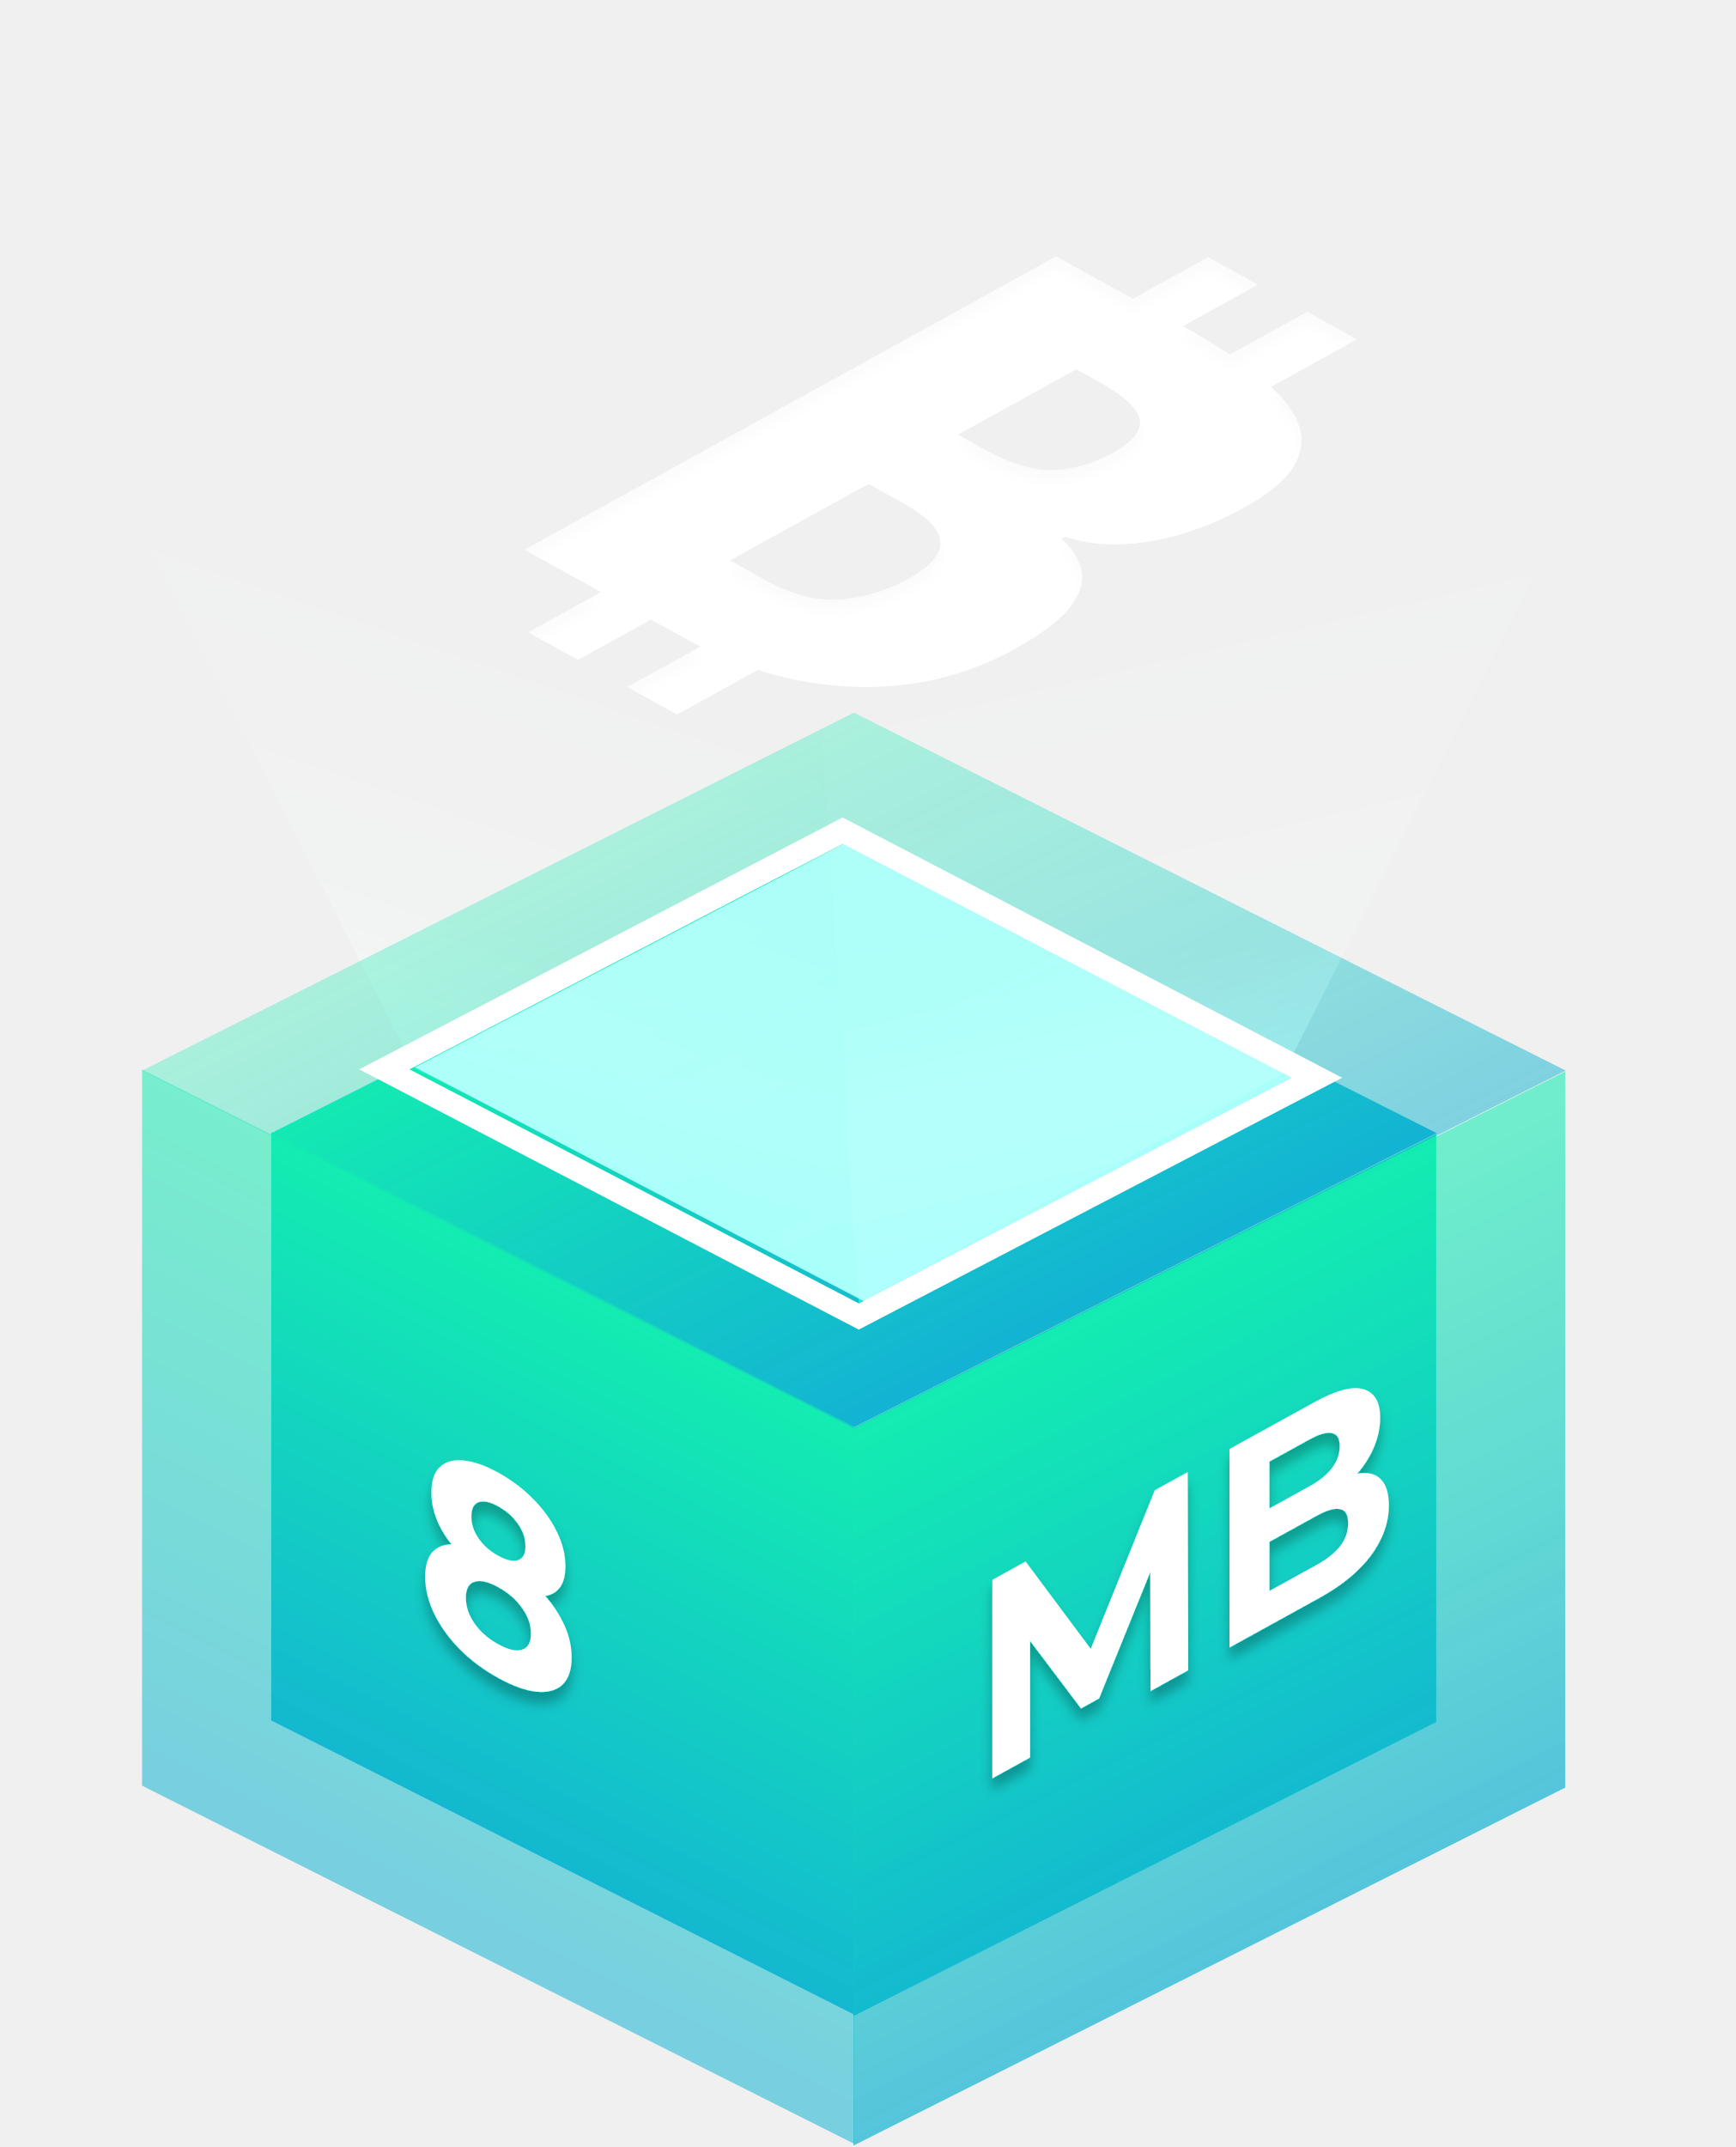
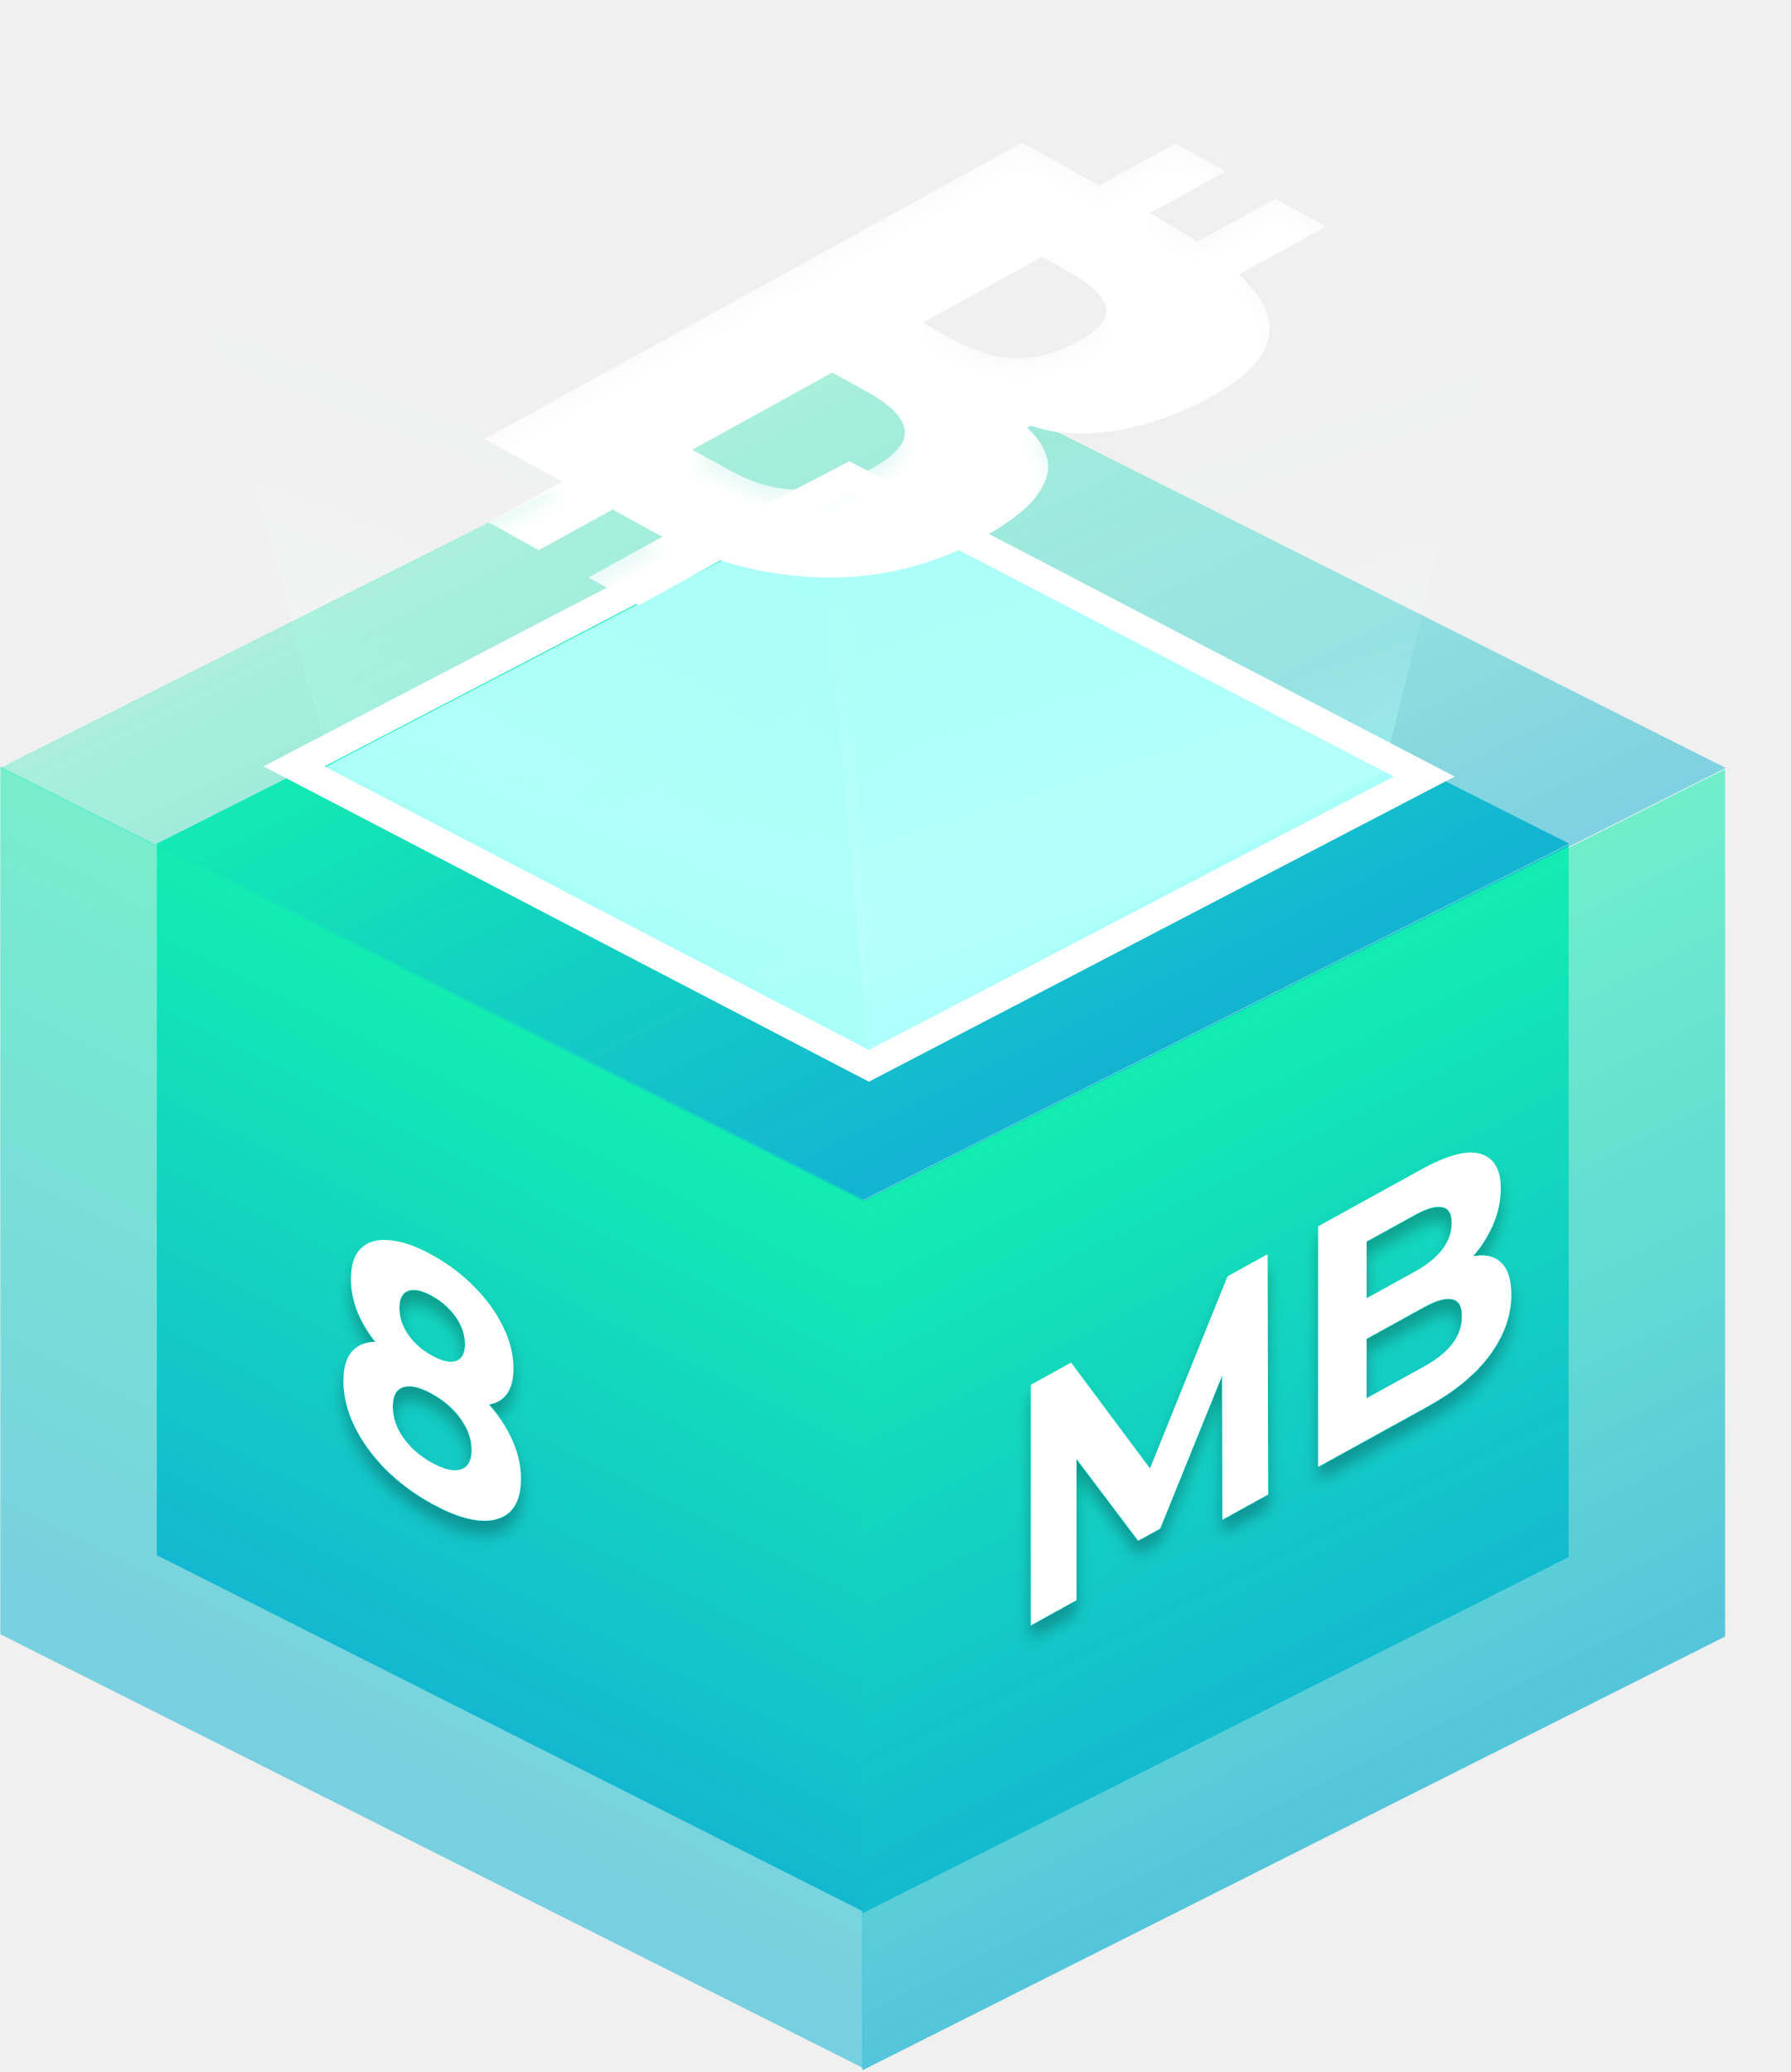
- <svg xmlns="http://www.w3.org/2000/svg" width="612" height="757" viewBox="0 0 612 757" fill="none">
-   <rect width="230.186" height="230.186" transform="matrix(0.892836 -0.450382 0.892836 0.450382 95.6484 399.528)" fill="url(#paint0_linear_148_2066)" />
-   <rect width="230.186" height="207.343" transform="matrix(0.892836 0.450382 0 1 95.6484 399.254)" fill="url(#paint1_linear_148_2066)" />
-   <rect width="230.186" height="207.343" transform="matrix(0.892836 -0.450382 0 1 301.023 503.473)" fill="url(#paint2_linear_148_2066)" />
+ <svg xmlns="http://www.w3.org/2000/svg" width="521" height="603" viewBox="0 0 521 603" fill="none">
+   <rect width="230.186" height="230.186" transform="matrix(0.892836 -0.450382 0.892836 0.450382 45.6484 245.528)" fill="url(#paint0_linear_154_48)" />
+   <rect width="230.186" height="207.343" transform="matrix(0.892836 0.450382 0 1 45.6484 245.254)" fill="url(#paint1_linear_154_48)" />
+   <rect width="230.186" height="207.343" transform="matrix(0.892836 -0.450382 0 1 251.023 349.473)" fill="url(#paint2_linear_154_48)" />
  <g style="mix-blend-mode:screen">
-     <path d="M0 89.993L281.235 155.113L302.869 453.357L146.311 376.89L0 89.993Z" fill="url(#paint3_linear_148_2066)" />
+     <path d="M55.5 73.499L244.5 108.5L252.871 301.547L96.312 222.888L55.5 73.499Z" fill="url(#paint3_linear_154_48)" />
  </g>
-   <rect width="281.008" height="281.008" transform="matrix(0.893435 -0.449193 0.893435 0.449193 50.1016 377.487)" fill="url(#paint4_linear_148_2066)" />
-   <rect width="281.008" height="252.453" transform="matrix(0.893435 0.449193 0 1 50.1016 377.154)" fill="url(#paint5_linear_148_2066)" />
-   <rect width="281.008" height="252.453" transform="matrix(0.893435 -0.449193 0 1 300.992 504.047)" fill="url(#paint6_linear_148_2066)" />
-   <rect x="8.869" width="182.23" height="188.652" transform="matrix(0.886918 -0.461928 0.886918 0.461928 127.69 381.135)" stroke="white" stroke-width="10" />
+   <rect width="281.008" height="281.008" transform="matrix(0.893435 -0.449193 0.893435 0.449193 0.101562 223.487)" fill="url(#paint4_linear_154_48)" />
+   <rect width="281.008" height="252.453" transform="matrix(0.893435 0.449193 0 1 0.101562 223.154)" fill="url(#paint5_linear_154_48)" />
+   <rect width="281.008" height="252.453" transform="matrix(0.893435 -0.449193 0 1 250.992 350.047)" fill="url(#paint6_linear_154_48)" />
+   <rect x="8.869" width="182.23" height="188.652" transform="matrix(0.886918 -0.461928 0.886918 0.461928 77.6904 227.135)" stroke="white" stroke-width="10" />
  <g style="mix-blend-mode:screen">
-     <rect width="174.182" height="179.025" transform="matrix(0.886918 -0.461928 0.886918 0.461928 146.367 376.316)" fill="#A2FFE5" />
+     <rect width="178.105" height="179.025" transform="matrix(0.886918 -0.461928 0.886918 0.461928 92.8906 224.128)" fill="#A2FFE5" />
  </g>
-   <g filter="url(#filter0_d_148_2066)">
-     <path d="M175.692 591.593C170.554 588.759 166.059 585.413 162.207 581.555C158.354 577.63 155.347 573.472 153.187 569.081C151.028 564.623 149.948 560.227 149.948 555.894C149.948 551.56 150.998 548.473 153.1 546.632C155.26 544.757 158.266 544.115 162.119 544.707C165.972 545.232 170.496 546.927 175.692 549.793C180.945 552.69 185.499 556.002 189.352 559.727C193.263 563.417 196.269 567.375 198.371 571.601C200.531 575.792 201.611 580.055 201.611 584.388C201.611 588.721 200.531 591.926 198.371 594.001C196.211 596.01 193.175 596.836 189.264 596.478C185.411 596.087 180.887 594.458 175.692 591.593ZM175.692 579.693C179.253 581.657 182.055 582.302 184.098 581.629C186.199 580.988 187.25 579.101 187.25 575.968C187.25 572.834 186.199 569.821 184.098 566.929C182.055 564.002 179.253 561.557 175.692 559.593C172.189 557.661 169.416 557.031 167.373 557.705C165.33 558.311 164.308 560.181 164.308 563.314C164.308 566.448 165.33 569.478 167.373 572.405C169.416 575.331 172.189 577.761 175.692 579.693ZM175.692 557.993C170.963 555.385 166.818 552.365 163.257 548.935C159.755 545.536 157.011 541.89 155.026 537.995C153.1 534.066 152.137 530.134 152.137 526.201C152.137 522.068 153.129 519.082 155.114 517.243C157.099 515.338 159.872 514.567 163.433 514.931C166.993 515.229 171.08 516.649 175.692 519.193C180.42 521.801 184.536 524.904 188.038 528.502C191.599 532.066 194.372 535.896 196.357 539.99C198.4 544.051 199.422 548.147 199.422 552.281C199.422 556.214 198.429 559.067 196.444 560.839C194.518 562.576 191.774 563.196 188.213 562.699C184.652 562.202 180.478 560.633 175.692 557.993ZM175.692 548.493C178.669 550.135 181.004 550.656 182.697 550.056C184.448 549.489 185.324 547.872 185.324 545.205C185.324 542.405 184.419 539.739 182.609 537.208C180.858 534.709 178.552 532.67 175.692 531.093C172.889 529.547 170.613 529.058 168.862 529.626C167.11 530.193 166.235 531.877 166.235 534.677C166.235 537.343 167.081 539.91 168.774 542.377C170.467 544.844 172.773 546.883 175.692 548.493Z" fill="white" />
+   <g filter="url(#filter0_d_154_48)">
+     <path d="M125.692 437.593C120.554 434.759 116.059 431.413 112.207 427.555C108.354 423.63 105.347 419.472 103.187 415.081C101.028 410.623 99.948 406.227 99.948 401.894C99.948 397.56 100.998 394.473 103.1 392.632C105.26 390.757 108.266 390.115 112.119 390.707C115.972 391.232 120.496 392.927 125.692 395.793C130.945 398.69 135.499 402.002 139.352 405.727C143.263 409.417 146.269 413.375 148.371 417.601C150.531 421.792 151.611 426.055 151.611 430.388C151.611 434.721 150.531 437.926 148.371 440.001C146.211 442.01 143.175 442.836 139.264 442.478C135.411 442.087 130.887 440.458 125.692 437.593ZM125.692 425.693C129.253 427.657 132.055 428.302 134.098 427.629C136.199 426.988 137.25 425.101 137.25 421.968C137.25 418.834 136.199 415.821 134.098 412.929C132.055 410.002 129.253 407.557 125.692 405.593C122.189 403.661 119.416 403.031 117.373 403.705C115.33 404.311 114.308 406.181 114.308 409.314C114.308 412.448 115.33 415.478 117.373 418.405C119.416 421.331 122.189 423.761 125.692 425.693ZM125.692 403.993C120.963 401.385 116.818 398.365 113.257 394.935C109.755 391.536 107.011 387.89 105.026 383.995C103.1 380.066 102.137 376.134 102.137 372.201C102.137 368.068 103.129 365.082 105.114 363.243C107.099 361.338 109.872 360.567 113.433 360.931C116.993 361.229 121.08 362.649 125.692 365.193C130.42 367.801 134.536 370.904 138.038 374.502C141.599 378.066 144.372 381.896 146.357 385.99C148.4 390.051 149.422 394.147 149.422 398.281C149.422 402.214 148.429 405.067 146.444 406.839C144.518 408.576 141.774 409.196 138.213 408.699C134.652 408.202 130.478 406.633 125.692 403.993ZM125.692 394.493C128.669 396.135 131.004 396.656 132.697 396.056C134.448 395.489 135.324 393.872 135.324 391.205C135.324 388.405 134.419 385.739 132.609 383.208C130.858 380.709 128.552 378.67 125.692 377.093C122.889 375.547 120.613 375.058 118.862 375.626C117.11 376.193 116.235 377.877 116.235 380.677C116.235 383.343 117.081 385.91 118.774 388.377C120.467 390.844 122.773 392.883 125.692 394.493Z" fill="white" />
  </g>
-   <g filter="url(#filter1_d_148_2066)">
-     <path d="M349.987 627.017V557.017L361.72 550.545L387.814 585.553L381.597 588.982L407.254 525.432L418.9 519.008L419.075 588.912L405.765 596.253L405.678 549.601L408.129 548.249L387.639 598.85L381.247 602.375L360.319 574.618L363.296 572.976V619.676L349.987 627.017ZM433.618 580.891V510.891L463.565 494.374C471.27 490.124 477.05 488.603 480.902 489.811C484.814 490.987 486.769 494.309 486.769 499.776C486.769 503.442 485.981 507.077 484.405 510.68C482.829 514.216 480.669 517.473 477.925 520.453C475.182 523.433 472.029 525.905 468.468 527.869L470.132 522.852C473.985 520.727 477.4 519.577 480.377 519.401C483.354 519.159 485.66 519.987 487.295 521.886C488.988 523.752 489.834 526.719 489.834 530.785C489.834 536.785 487.762 542.628 483.617 548.314C479.472 553.934 473.372 558.965 465.316 563.408L433.618 580.891ZM447.715 560.915L464.265 551.787C467.943 549.759 470.716 547.563 472.584 545.199C474.51 542.737 475.473 540.006 475.473 537.006C475.473 534.072 474.51 532.437 472.584 532.099C470.716 531.663 467.943 532.459 464.265 534.487L446.665 544.195V532.395L461.813 524.04C465.258 522.14 467.884 520.025 469.694 517.693C471.562 515.263 472.496 512.648 472.496 509.848C472.496 507.114 471.562 505.596 469.694 505.293C467.884 504.891 465.258 505.64 461.813 507.54L447.715 515.315V560.915Z" fill="white" />
+   <g filter="url(#filter1_d_154_48)">
+     <path d="M299.987 473.017V403.017L311.72 396.545L337.814 431.553L331.597 434.982L357.254 371.432L368.9 365.008L369.075 434.912L355.765 442.253L355.678 395.601L358.129 394.249L337.639 444.85L331.247 448.375L310.319 420.618L313.296 418.976V465.676L299.987 473.017ZM383.618 426.891V356.891L413.565 340.374C421.27 336.124 427.05 334.603 430.902 335.811C434.814 336.987 436.769 340.309 436.769 345.776C436.769 349.442 435.981 353.077 434.405 356.68C432.829 360.216 430.669 363.473 427.925 366.453C425.182 369.433 422.029 371.905 418.468 373.869L420.132 368.852C423.985 366.727 427.4 365.577 430.377 365.401C433.354 365.159 435.66 365.987 437.295 367.886C438.988 369.752 439.834 372.719 439.834 376.785C439.834 382.785 437.762 388.628 433.617 394.314C429.472 399.934 423.372 404.965 415.316 409.408L383.618 426.891ZM397.715 406.915L414.265 397.787C417.943 395.759 420.716 393.563 422.584 391.199C424.51 388.737 425.473 386.006 425.473 383.006C425.473 380.072 424.51 378.437 422.584 378.099C420.716 377.663 417.943 378.459 414.265 380.487L396.665 390.195V378.395L411.813 370.04C415.258 368.14 417.884 366.025 419.694 363.693C421.562 361.263 422.496 358.648 422.496 355.848C422.496 353.114 421.562 351.596 419.694 351.293C417.884 350.891 415.258 351.64 411.813 353.54L397.715 361.315V406.915Z" fill="white" />
  </g>
-   <g style="mix-blend-mode:screen" filter="url(#filter2_i_148_2066)">
-     <path d="M415.584 135.001L461.03 109.935L478.63 119.643L433.184 144.708L415.584 135.001ZM380.646 115.731L426.092 90.666L443.692 100.373L398.246 125.438L380.646 115.731ZM221.191 242.217L266.637 217.151L284.237 226.859L238.791 251.924L221.191 242.217ZM186.252 222.947L231.698 197.882L249.299 207.589L203.853 232.654L186.252 222.947ZM184.939 193.825L372.502 90.376L417.686 115.296C432.747 123.603 443.692 131.379 450.522 138.623C457.703 145.867 460.329 152.822 458.403 159.487C456.827 166.151 450.172 172.72 438.438 179.191C431.433 183.055 424.165 186.097 416.635 188.319C409.104 190.541 401.836 191.748 394.831 191.941C387.826 192.134 381.434 191.217 375.655 189.188L374.341 189.913C378.194 193.39 380.558 197.109 381.434 201.069C382.309 205.029 380.996 209.328 377.493 213.964C373.991 218.6 367.336 223.623 357.529 229.032C346.145 235.311 333.886 239.367 320.752 241.203C307.792 242.941 294.482 242.458 280.822 239.754C267.512 237.049 254.553 232.22 241.944 225.265L184.939 193.825ZM347.809 158.762C356.566 163.592 364.446 165.91 371.451 165.717C378.457 165.524 385.462 163.495 392.467 159.632C399.647 155.671 402.8 151.711 401.924 147.751C401.048 143.791 396.232 139.396 387.476 134.566L379.595 130.22L337.827 153.257L347.809 158.762ZM306.303 170.643L257.442 197.592L270.314 204.691C279.421 209.714 288.002 211.936 296.058 211.356C304.465 210.776 312.521 208.362 320.226 204.112C324.955 201.504 328.282 198.799 330.209 195.998C332.135 193.197 332.135 190.203 330.209 187.015C328.457 183.924 324.342 180.592 317.862 177.018L306.303 170.643Z" fill="white" />
+   <g style="mix-blend-mode:screen" filter="url(#filter2_i_154_48)">
+     <path d="M333.273 78.722L371.145 57.834L385.812 65.923L347.941 86.811L333.273 78.722ZM304.158 62.663L342.03 41.776L356.697 49.865L318.825 70.753L304.158 62.663ZM171.279 168.068L209.151 147.18L223.818 155.27L185.946 176.158L171.279 168.068ZM142.164 152.01L180.036 131.122L194.703 139.212L156.831 160.099L142.164 152.01ZM141.069 127.742L297.372 41.534L335.025 62.301C347.576 69.224 356.697 75.703 362.389 81.74C368.372 87.777 370.561 93.573 368.956 99.126C367.643 104.68 362.097 110.154 352.319 115.547C346.481 118.767 340.425 121.302 334.149 123.153C327.874 125.005 321.817 126.011 315.979 126.172C310.142 126.333 304.815 125.568 299.999 123.878L298.904 124.482C302.115 127.379 304.085 130.478 304.815 133.778C305.545 137.079 304.45 140.661 301.531 144.524C298.612 148.388 293.067 152.573 284.894 157.081C275.408 162.313 265.192 165.694 254.246 167.223C243.447 168.672 232.355 168.269 220.972 166.016C209.88 163.762 199.081 159.737 188.573 153.942L141.069 127.742ZM276.794 98.523C284.091 102.547 290.659 104.479 296.496 104.318C302.334 104.157 308.172 102.467 314.009 99.247C319.993 95.947 322.62 92.647 321.89 89.347C321.16 86.046 317.147 82.384 309.85 78.359L303.283 74.737L268.476 93.935L276.794 98.523ZM242.206 108.423L201.489 130.881L212.215 136.797C219.804 140.983 226.956 142.834 233.669 142.351C240.674 141.868 247.387 139.856 253.809 136.314C257.749 134.141 260.522 131.887 262.127 129.553C263.733 127.218 263.733 124.723 262.127 122.067C260.668 119.491 257.238 116.714 251.838 113.736L242.206 108.423Z" fill="white" />
  </g>
  <g style="mix-blend-mode:screen">
-     <path d="M285.789 199.526L611.999 62.333L452.595 378.522L302.868 459.359L285.789 199.526Z" fill="url(#paint7_linear_148_2066)" />
+     <path d="M235.789 125.408L443 62L402.595 224.522L252.868 305.873L235.789 125.408Z" fill="url(#paint7_linear_154_48)" />
  </g>
  <defs>
-     <filter id="filter0_d_148_2066" x="145.945" y="504.994" width="59.664" height="108.895" filterUnits="userSpaceOnUse" color-interpolation-filters="sRGB">
+     <filter id="filter0_d_154_48" x="95.945" y="350.994" width="59.664" height="108.895" filterUnits="userSpaceOnUse" color-interpolation-filters="sRGB">
      <feFlood flood-opacity="0" result="BackgroundImageFix" />
      <feColorMatrix in="SourceAlpha" type="matrix" values="0 0 0 0 0 0 0 0 0 0 0 0 0 0 0 0 0 0 127 0" result="hardAlpha" />
      <feOffset dy="4" />
      <feGaussianBlur stdDeviation="2" />
      <feComposite in2="hardAlpha" operator="out" />
      <feColorMatrix type="matrix" values="0 0 0 0 0 0 0 0 0 0 0 0 0 0 0 0 0 0 0.25 0" />
-       <feBlend mode="normal" in2="BackgroundImageFix" result="effect1_dropShadow_148_2066" />
-       <feBlend mode="normal" in="SourceGraphic" in2="effect1_dropShadow_148_2066" result="shape" />
+       <feBlend mode="normal" in2="BackgroundImageFix" result="effect1_dropShadow_154_48" />
+       <feBlend mode="normal" in="SourceGraphic" in2="effect1_dropShadow_154_48" result="shape" />
    </filter>
-     <filter id="filter1_d_148_2066" x="345.984" y="479.885" width="147.852" height="155.132" filterUnits="userSpaceOnUse" color-interpolation-filters="sRGB">
+     <filter id="filter1_d_154_48" x="295.984" y="325.885" width="147.852" height="155.132" filterUnits="userSpaceOnUse" color-interpolation-filters="sRGB">
      <feFlood flood-opacity="0" result="BackgroundImageFix" />
      <feColorMatrix in="SourceAlpha" type="matrix" values="0 0 0 0 0 0 0 0 0 0 0 0 0 0 0 0 0 0 127 0" result="hardAlpha" />
      <feOffset dy="4" />
      <feGaussianBlur stdDeviation="2" />
      <feComposite in2="hardAlpha" operator="out" />
      <feColorMatrix type="matrix" values="0 0 0 0 0 0 0 0 0 0 0 0 0 0 0 0 0 0 0.25 0" />
-       <feBlend mode="normal" in2="BackgroundImageFix" result="effect1_dropShadow_148_2066" />
-       <feBlend mode="normal" in="SourceGraphic" in2="effect1_dropShadow_148_2066" result="shape" />
+       <feBlend mode="normal" in2="BackgroundImageFix" result="effect1_dropShadow_154_48" />
+       <feBlend mode="normal" in="SourceGraphic" in2="effect1_dropShadow_154_48" result="shape" />
    </filter>
-     <filter id="filter2_i_148_2066" x="159.195" y="75.742" width="358.055" height="201.48" filterUnits="userSpaceOnUse" color-interpolation-filters="sRGB">
+     <filter id="filter2_i_154_48" x="119.617" y="29.339" width="298.375" height="168.567" filterUnits="userSpaceOnUse" color-interpolation-filters="sRGB">
      <feFlood flood-opacity="0" result="BackgroundImageFix" />
      <feBlend mode="normal" in="SourceGraphic" in2="BackgroundImageFix" result="shape" />
      <feColorMatrix in="SourceAlpha" type="matrix" values="0 0 0 0 0 0 0 0 0 0 0 0 0 0 0 0 0 0 127 0" result="hardAlpha" />
      <feOffset dy="4" />
      <feGaussianBlur stdDeviation="2" />
      <feComposite in2="hardAlpha" operator="arithmetic" k2="-1" k3="1" />
      <feColorMatrix type="matrix" values="0 0 0 0 0 0 0 0 0 0 0 0 0 0 0 0 0 0 0.25 0" />
-       <feBlend mode="normal" in2="shape" result="effect1_innerShadow_148_2066" />
+       <feBlend mode="normal" in2="shape" result="effect1_innerShadow_154_48" />
    </filter>
-     <linearGradient id="paint0_linear_148_2066" x1="115.093" y1="0" x2="115.093" y2="230.186" gradientUnits="userSpaceOnUse">
+     <linearGradient id="paint0_linear_154_48" x1="115.093" y1="0" x2="115.093" y2="230.186" gradientUnits="userSpaceOnUse">
      <stop stop-color="#13EDB1" />
      <stop offset="1" stop-color="#13B3D3" />
    </linearGradient>
-     <linearGradient id="paint1_linear_148_2066" x1="115.093" y1="0" x2="115.093" y2="207.343" gradientUnits="userSpaceOnUse">
+     <linearGradient id="paint1_linear_154_48" x1="115.093" y1="0" x2="115.093" y2="207.343" gradientUnits="userSpaceOnUse">
      <stop stop-color="#13EDB1" />
      <stop offset="1" stop-color="#13B3D3" />
    </linearGradient>
-     <linearGradient id="paint2_linear_148_2066" x1="115.093" y1="0" x2="115.093" y2="207.343" gradientUnits="userSpaceOnUse">
+     <linearGradient id="paint2_linear_154_48" x1="115.093" y1="0" x2="115.093" y2="207.343" gradientUnits="userSpaceOnUse">
      <stop stop-color="#13EDB1" />
      <stop offset="1" stop-color="#13B3D3" />
    </linearGradient>
-     <linearGradient id="paint3_linear_148_2066" x1="287.448" y1="214.471" x2="221.16" y2="407.089" gradientUnits="userSpaceOnUse">
+     <linearGradient id="paint3_linear_154_48" x1="237.448" y1="113.759" x2="180.682" y2="259.262" gradientUnits="userSpaceOnUse">
      <stop offset="0.148" stop-color="#93E0CB" stop-opacity="0" />
      <stop offset="0.693" stop-color="#7FE2C7" stop-opacity="0.157" />
      <stop offset="1" stop-color="#13EDB1" stop-opacity="0.76" />
    </linearGradient>
-     <linearGradient id="paint4_linear_148_2066" x1="140.504" y1="0" x2="140.504" y2="281.008" gradientUnits="userSpaceOnUse">
+     <linearGradient id="paint4_linear_154_48" x1="140.504" y1="0" x2="140.504" y2="281.008" gradientUnits="userSpaceOnUse">
      <stop stop-color="#13EDB1" stop-opacity="0.32" />
      <stop offset="1" stop-color="#13B3D3" stop-opacity="0.51" />
    </linearGradient>
-     <linearGradient id="paint5_linear_148_2066" x1="140.504" y1="0" x2="140.504" y2="252.453" gradientUnits="userSpaceOnUse">
+     <linearGradient id="paint5_linear_154_48" x1="140.504" y1="0" x2="140.504" y2="252.453" gradientUnits="userSpaceOnUse">
      <stop stop-color="#13EDB1" stop-opacity="0.54" />
      <stop offset="1" stop-color="#13B3D3" stop-opacity="0.54" />
    </linearGradient>
-     <linearGradient id="paint6_linear_148_2066" x1="140.504" y1="0" x2="140.504" y2="252.453" gradientUnits="userSpaceOnUse">
+     <linearGradient id="paint6_linear_154_48" x1="140.504" y1="0" x2="140.504" y2="252.453" gradientUnits="userSpaceOnUse">
      <stop stop-color="#13EDB1" stop-opacity="0.58" />
      <stop offset="1" stop-color="#13B3D3" stop-opacity="0.7" />
    </linearGradient>
-     <linearGradient id="paint7_linear_148_2066" x1="408.325" y1="160.803" x2="466.337" y2="407.812" gradientUnits="userSpaceOnUse">
+     <linearGradient id="paint7_linear_154_48" x1="358.325" y1="78.177" x2="412.785" y2="244.11" gradientUnits="userSpaceOnUse">
      <stop offset="0.148" stop-color="#93E0CB" stop-opacity="0" />
      <stop offset="0.693" stop-color="#7FE2C7" stop-opacity="0.157" />
      <stop offset="1" stop-color="#13EDB1" stop-opacity="0.76" />
    </linearGradient>
  </defs>
</svg>
